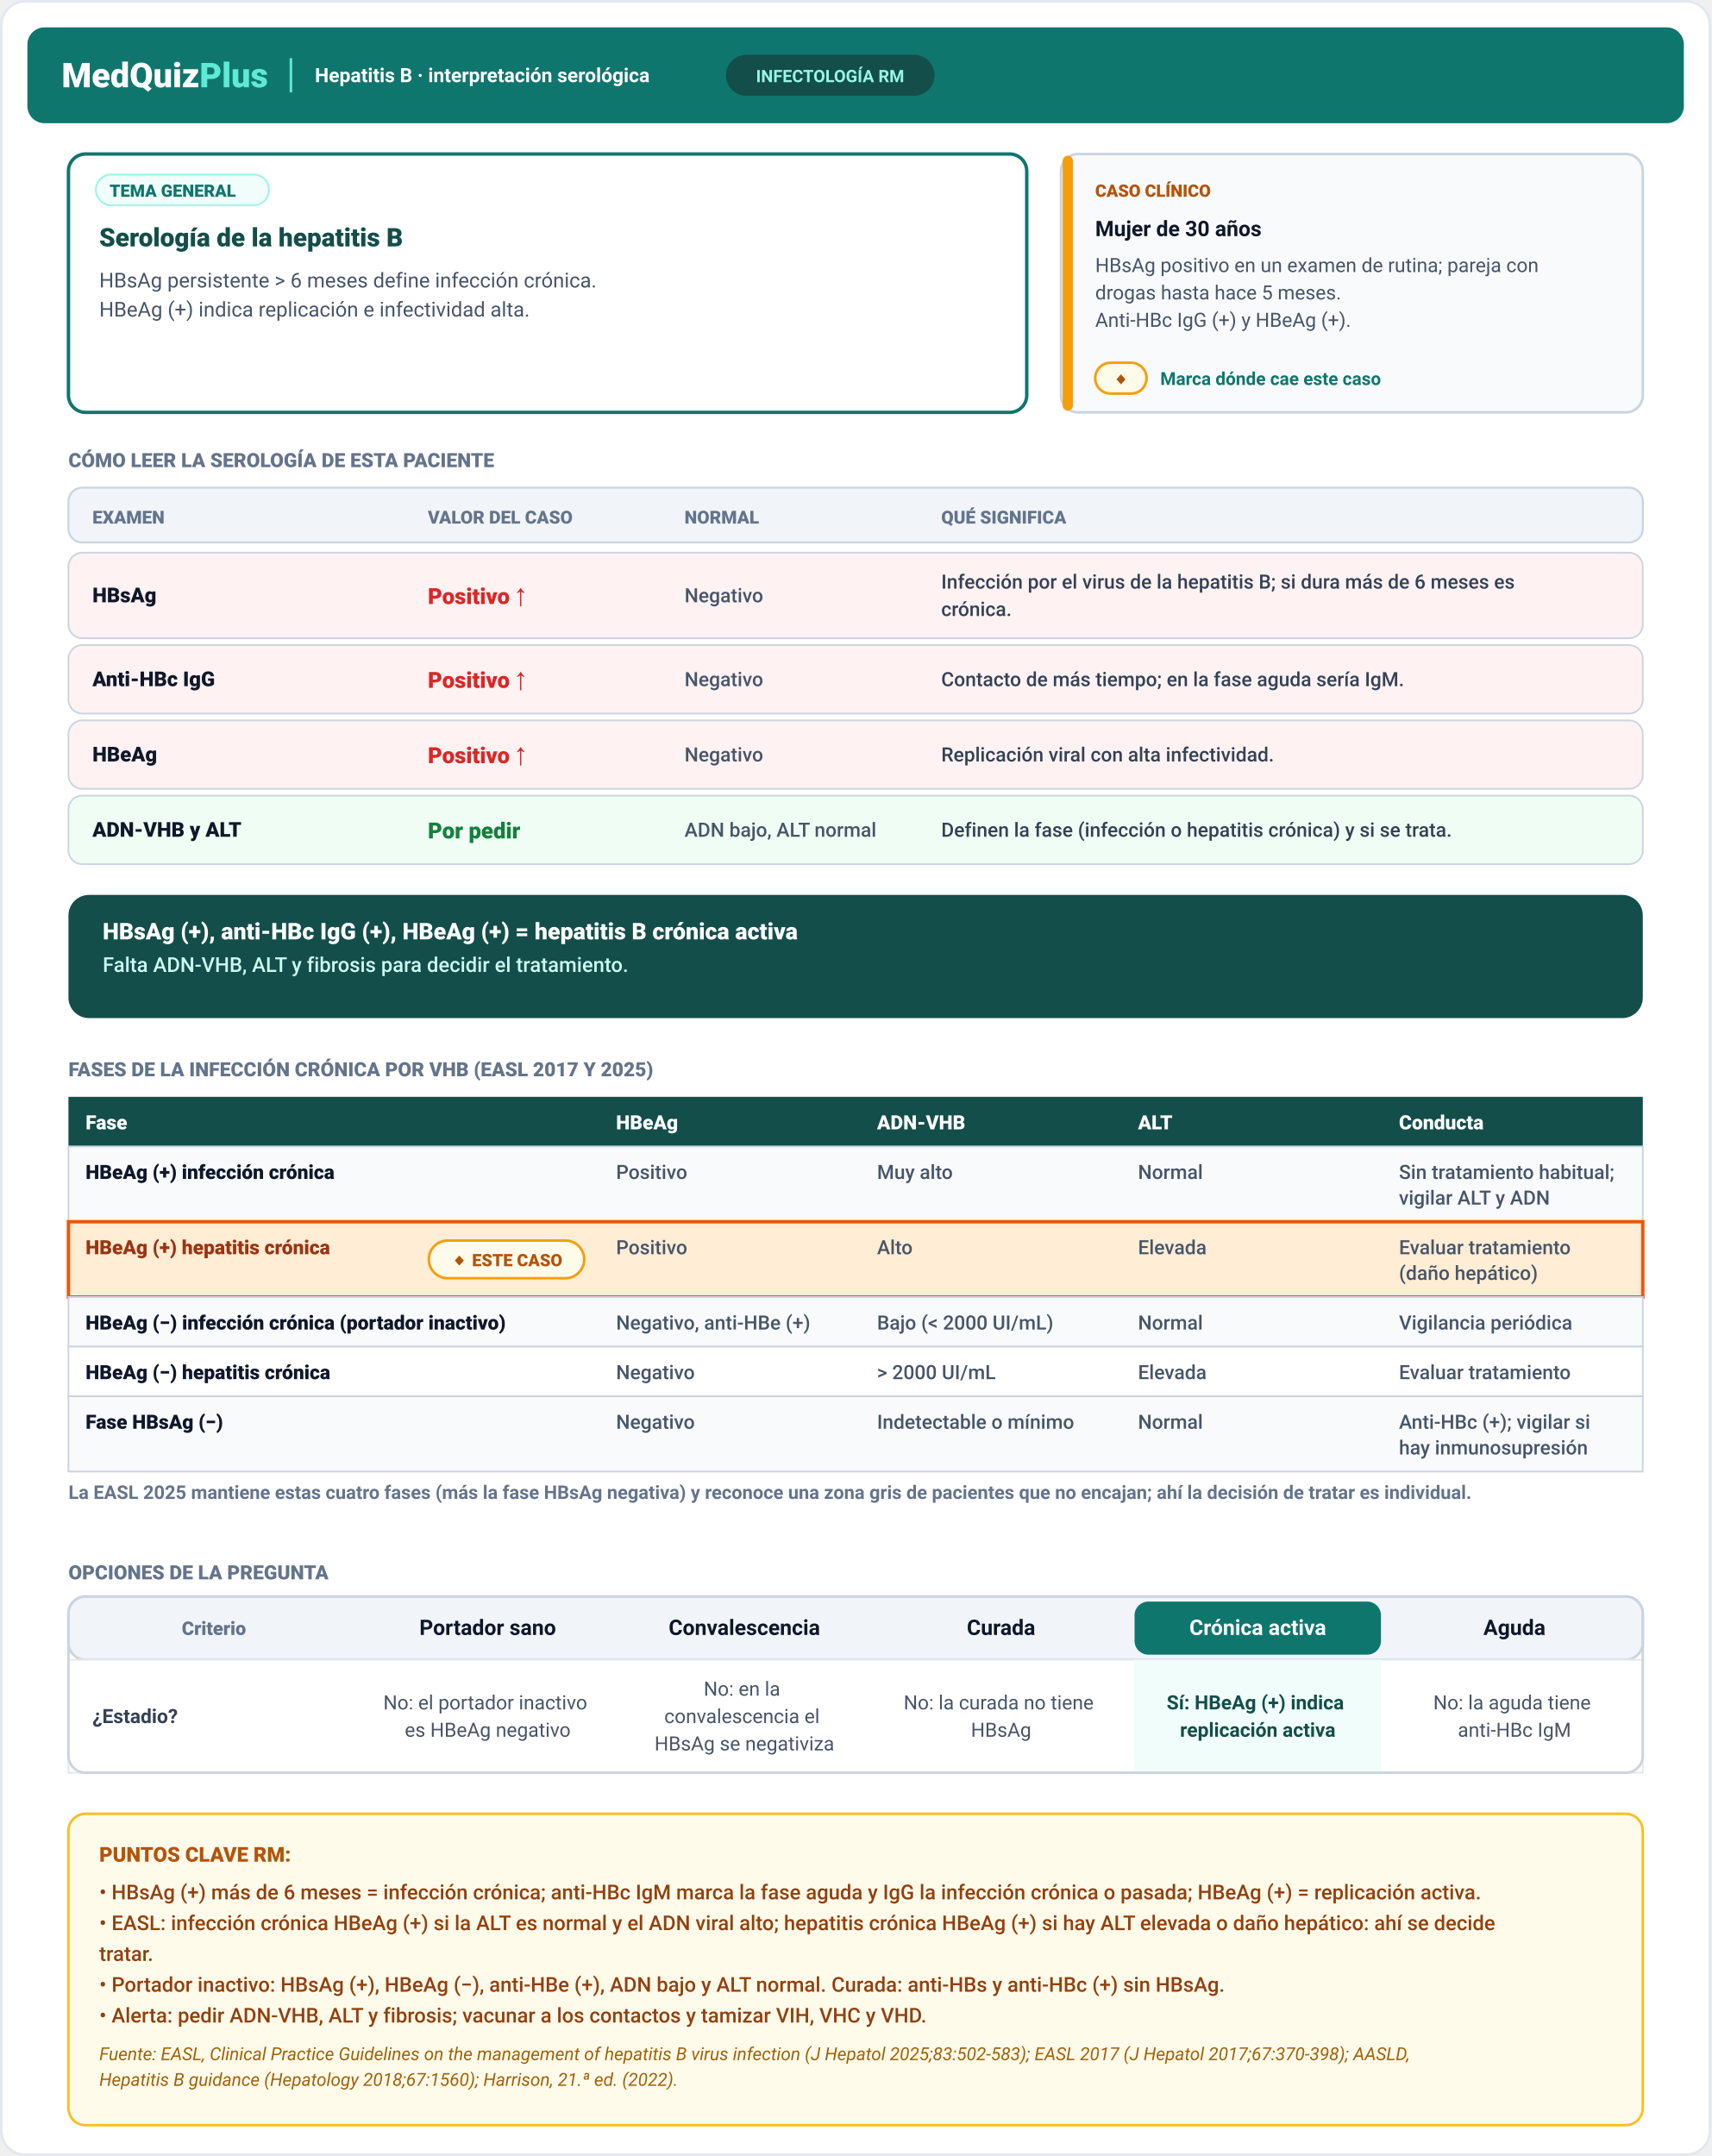
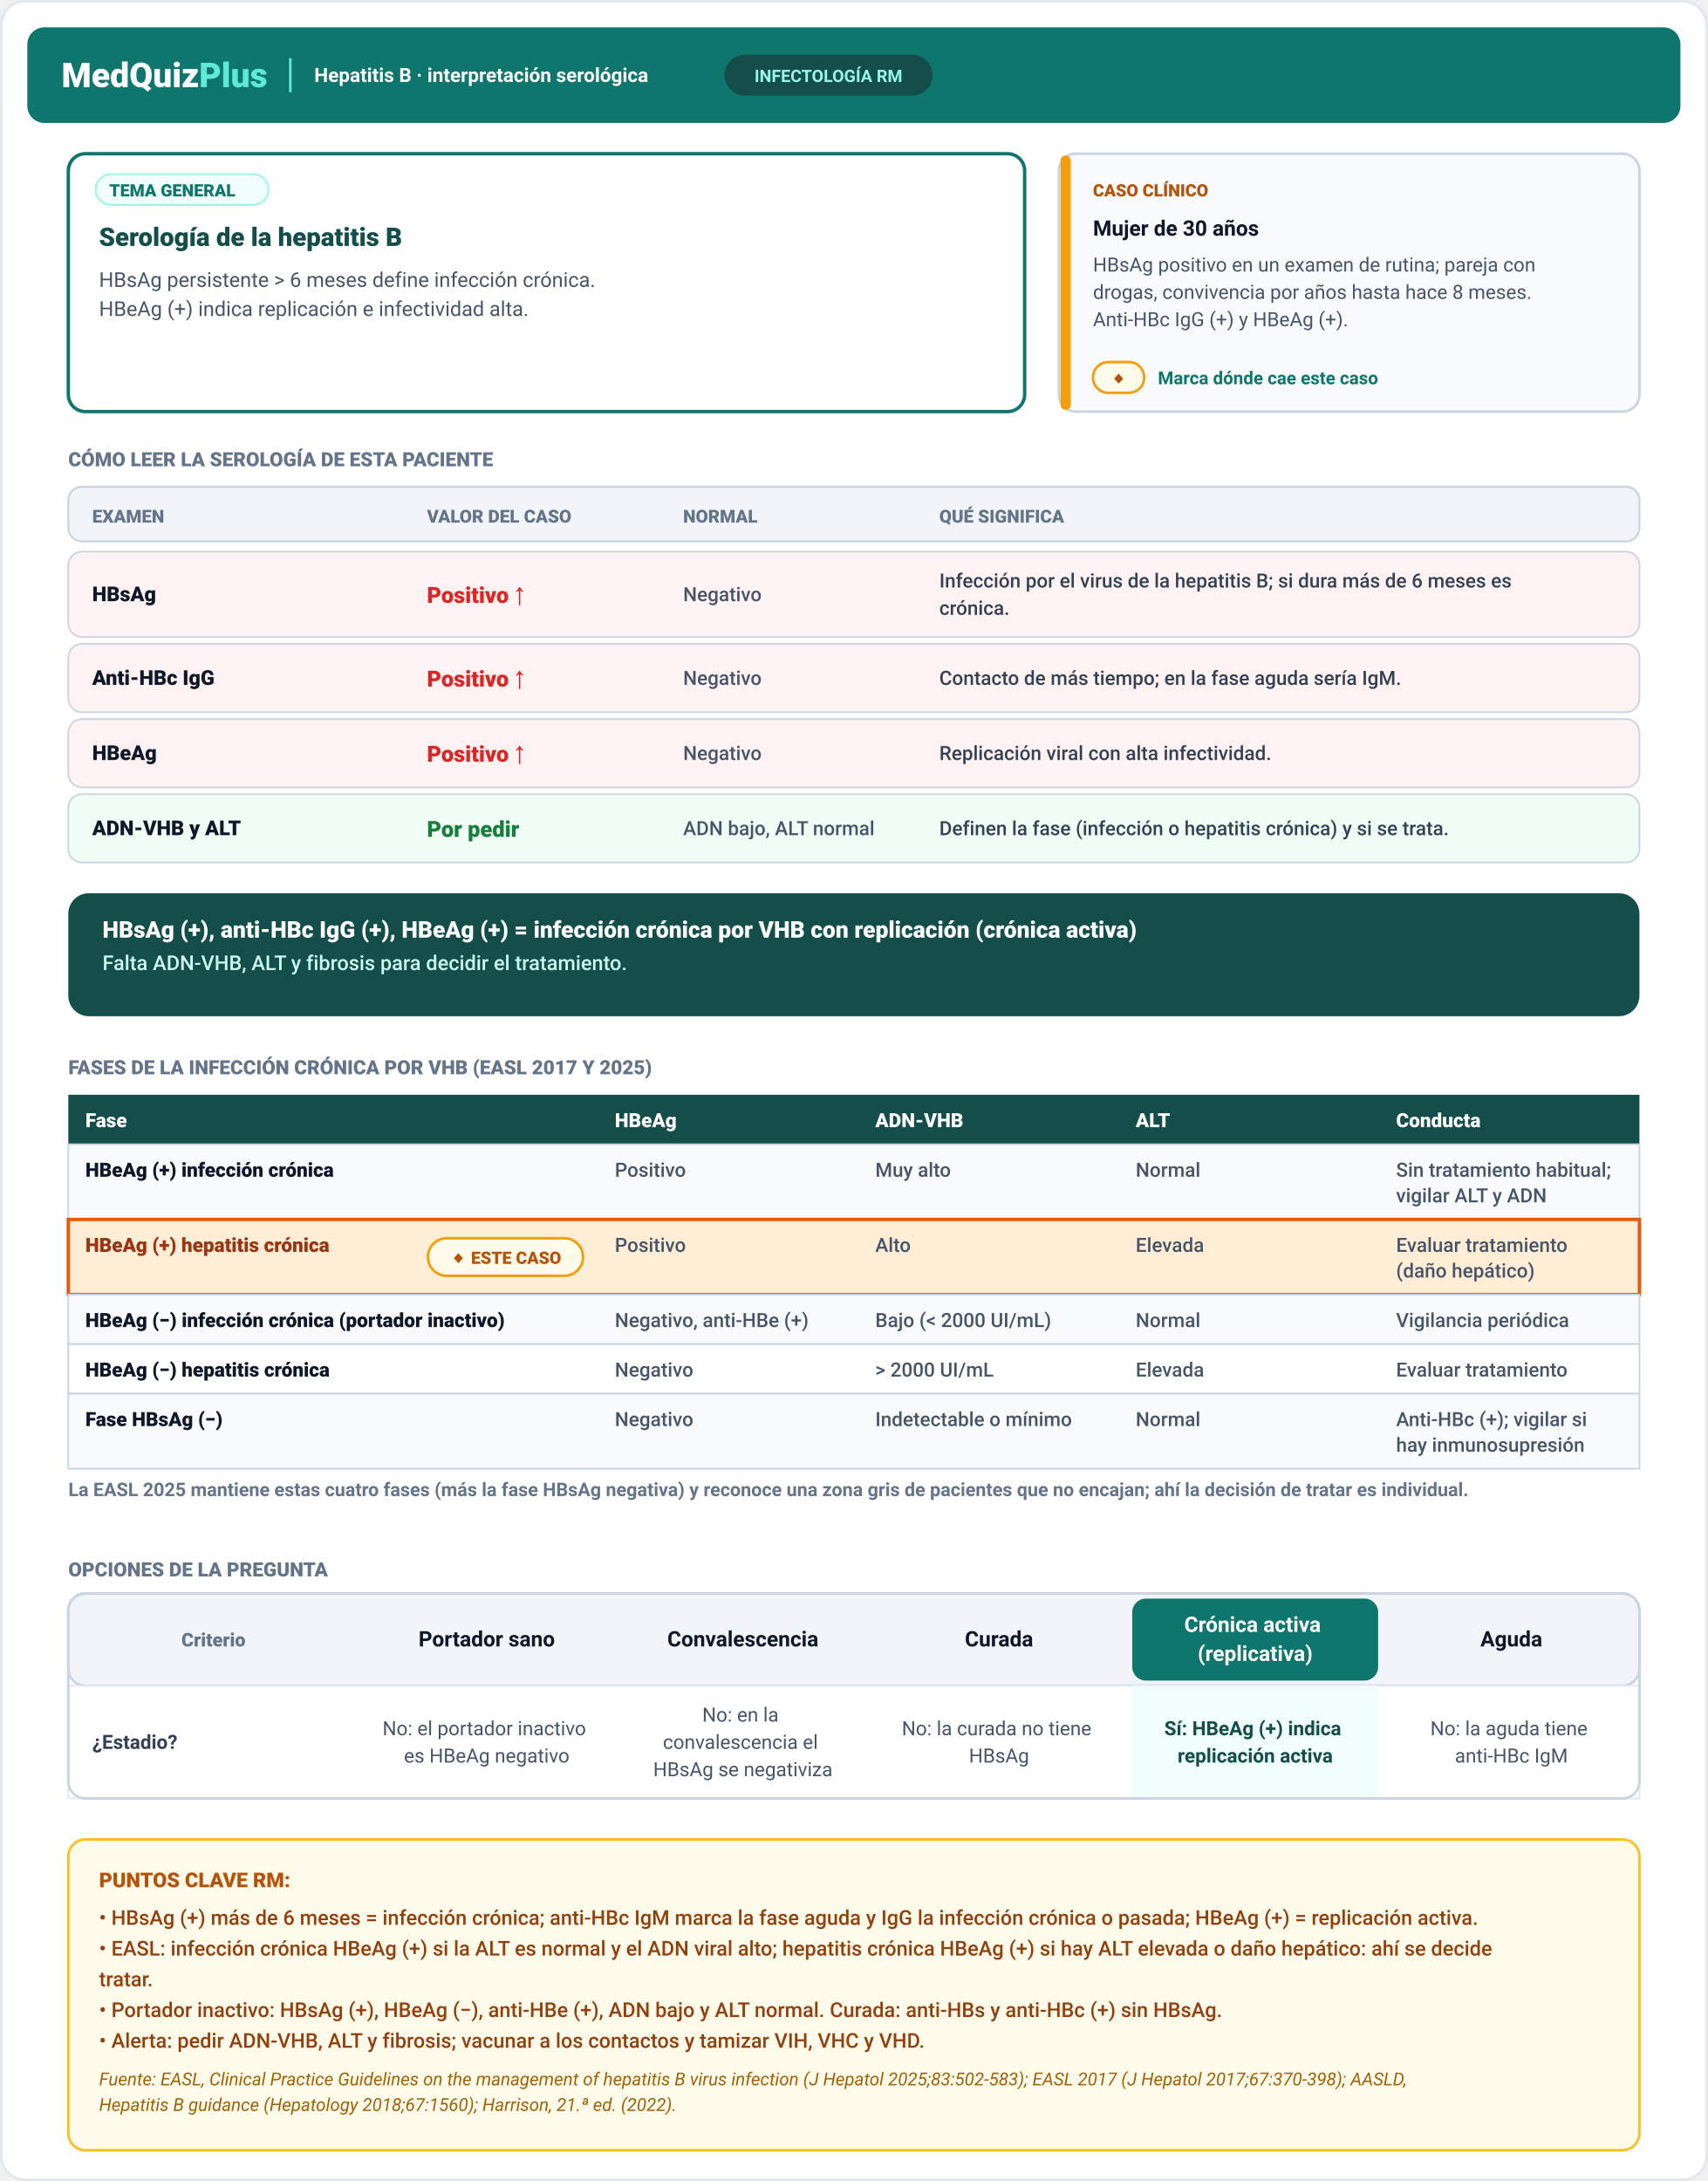
- <svg xmlns="http://www.w3.org/2000/svg" width="1000" height="1260" viewBox="0 0 1000 1260" font-family="Segoe UI, Roboto, Helvetica, Arial, sans-serif" role="img" aria-label="HBsAg, anti-HBc IgG y HBeAg positivos: hepatitis B crónica con replicación activa">
-   <rect x="0.75" y="0.75" width="998.5" height="1258.5" rx="14" fill="#ffffff" stroke="#e2e8f0" stroke-width="1.5" />
+ <svg xmlns="http://www.w3.org/2000/svg" width="1000" height="1277" viewBox="0 0 1000 1277" font-family="Segoe UI, Roboto, Helvetica, Arial, sans-serif" role="img" aria-label="HBsAg, anti-HBc IgG y HBeAg positivos: hepatitis B crónica con replicación activa">
+   <rect x="0.75" y="0.75" width="998.5" height="1275.5" rx="14" fill="#ffffff" stroke="#e2e8f0" stroke-width="1.5" />
  <rect x="16.0" y="16.0" width="968.0" height="56.0" rx="10" fill="#0f766e" stroke="none" stroke-width="1.5" />
  <text x="36" y="51.0" font-size="20" font-weight="800" fill="#ffffff">MedQuiz<tspan fill="#5eead4">Plus</tspan>
  </text>
  <line x1="170.0" y1="34.0" x2="170.0" y2="54.0" stroke="#5eead4" stroke-width="1.5" />
  <text x="184.0" y="48.0" font-size="11.5" font-weight="700" font-style="normal" fill="#ffffff" text-anchor="start" data-max="542">
    <tspan x="184.0" dy="0">Hepatitis B · interpretación serológica</tspan>
  </text>
  <rect x="424.2" y="32.0" width="121.9" height="24.0" rx="12" fill="#134e4a" stroke="none" stroke-width="1.5" />
  <text x="485.1" y="48.0" font-size="10" font-weight="700" font-style="normal" fill="#99f6e4" text-anchor="middle" data-max="106">
    <tspan x="485.1" dy="0">INFECTOLOGÍA RM</tspan>
  </text>
  <rect x="40.0" y="90.0" width="560.0" height="151.0" rx="10" fill="#ffffff" stroke="#0f766e" stroke-width="2" />
  <rect x="56.0" y="102.0" width="101.2" height="18.0" rx="9" fill="#f0fdfa" stroke="#99f6e4" stroke-width="1" />
  <text x="64.0" y="115.0" font-size="10" font-weight="800" font-style="normal" fill="#0f766e" text-anchor="start" data-max="0">
    <tspan x="64.0" dy="0">TEMA GENERAL</tspan>
  </text>
  <text x="58.0" y="144.0" font-size="15" font-weight="800" font-style="normal" fill="#134e4a" text-anchor="start" data-max="524">
    <tspan x="58.0" dy="0">Serología de la hepatitis B</tspan>
  </text>
  <text x="58.0" y="168.0" font-size="12" font-weight="400" font-style="normal" fill="#475569" text-anchor="start" data-max="524">
    <tspan x="58.0" dy="0">HBsAg persistente &gt; 6 meses define infección crónica.</tspan>
    <tspan x="58.0" dy="17">HBeAg (+) indica replicación e infectividad alta.</tspan>
  </text>
  <rect x="620.0" y="90.0" width="340.0" height="151.0" rx="10" fill="#f8fafc" stroke="#cbd5e1" stroke-width="1.5" />
  <rect x="621.0" y="91.0" width="6.0" height="149.0" rx="3" fill="#f59e0b" stroke="none" stroke-width="1.5" />
  <text x="640.0" y="115.0" font-size="10" font-weight="800" font-style="normal" fill="#b45309" text-anchor="start" data-max="0">
    <tspan x="640.0" dy="0">CASO CLÍNICO</tspan>
  </text>
  <text x="640.0" y="138.0" font-size="12.5" font-weight="700" font-style="normal" fill="#0f172a" text-anchor="start" data-max="304">
    <tspan x="640.0" dy="0">Mujer de 30 años</tspan>
  </text>
  <text x="640.0" y="159.0" font-size="11.5" font-weight="400" font-style="normal" fill="#475569" text-anchor="start" data-max="304">
    <tspan x="640.0" dy="0">HBsAg positivo en un examen de rutina; pareja con</tspan>
-     <tspan x="640.0" dy="16">drogas hasta hace 5 meses.</tspan>
+     <tspan x="640.0" dy="16">drogas, convivencia por años hasta hace 8 meses.</tspan>
    <tspan x="640.0" dy="16">Anti-HBc IgG (+) y HBeAg (+).</tspan>
  </text>
  <rect x="640.0" y="212.0" width="30.0" height="18.0" rx="9" fill="#fffbeb" stroke="#f59e0b" stroke-width="1.5" />
  <text x="655.0" y="225.0" font-size="10" font-weight="800" font-style="normal" fill="#b45309" text-anchor="middle" data-max="0">
    <tspan x="655.0" dy="0">◆</tspan>
  </text>
  <text x="678.0" y="225.0" font-size="10.5" font-weight="700" font-style="normal" fill="#0f766e" text-anchor="start" data-max="260">
    <tspan x="678.0" dy="0">Marca dónde cae este caso</tspan>
  </text>
  <text x="40.0" y="273.0" font-size="11.5" font-weight="800" font-style="normal" fill="#64748b" text-anchor="start" data-max="900">
    <tspan x="40.0" dy="0">CÓMO LEER LA SEROLOGÍA DE ESTA PACIENTE</tspan>
  </text>
  <rect x="40.0" y="285.0" width="920.0" height="32.0" rx="8" fill="#f1f5f9" stroke="#cbd5e1" stroke-width="1.2" />
  <text x="54.0" y="306.0" font-size="10.5" font-weight="800" font-style="normal" fill="#64748b" text-anchor="start" data-max="180">
    <tspan x="54.0" dy="0">EXAMEN</tspan>
  </text>
  <text x="250.0" y="306.0" font-size="10.5" font-weight="800" font-style="normal" fill="#64748b" text-anchor="start" data-max="130">
    <tspan x="250.0" dy="0">VALOR DEL CASO</tspan>
  </text>
  <text x="400.0" y="306.0" font-size="10.5" font-weight="800" font-style="normal" fill="#64748b" text-anchor="start" data-max="130">
    <tspan x="400.0" dy="0">NORMAL</tspan>
  </text>
  <text x="550.0" y="306.0" font-size="10.5" font-weight="800" font-style="normal" fill="#64748b" text-anchor="start" data-max="400">
    <tspan x="550.0" dy="0">QUÉ SIGNIFICA</tspan>
  </text>
  <rect x="40.0" y="323.0" width="920.0" height="50.0" rx="8" fill="#fef2f2" stroke="#cbd5e1" stroke-width="1" />
  <text x="54.0" y="352.0" font-size="12" font-weight="800" font-style="normal" fill="#0f172a" text-anchor="start" data-max="176">
    <tspan x="54.0" dy="0">HBsAg</tspan>
  </text>
  <text x="250.0" y="353.0" font-size="13" font-weight="800" font-style="normal" fill="#dc2626" text-anchor="start" data-max="134">
    <tspan x="250.0" dy="0">Positivo  ↑</tspan>
  </text>
  <text x="400.0" y="352.0" font-size="11.5" font-weight="500" font-style="normal" fill="#475569" text-anchor="start" data-max="134">
    <tspan x="400.0" dy="0">Negativo</tspan>
  </text>
  <text x="550.0" y="344.0" font-size="11.5" font-weight="500" font-style="normal" fill="#334155" text-anchor="start" data-max="396">
    <tspan x="550.0" dy="0">Infección por el virus de la hepatitis B; si dura más de 6 meses es</tspan>
    <tspan x="550.0" dy="16">crónica.</tspan>
  </text>
  <rect x="40.0" y="377.0" width="920.0" height="40.0" rx="8" fill="#fef2f2" stroke="#cbd5e1" stroke-width="1" />
  <text x="54.0" y="401.0" font-size="12" font-weight="800" font-style="normal" fill="#0f172a" text-anchor="start" data-max="176">
    <tspan x="54.0" dy="0">Anti-HBc IgG</tspan>
  </text>
  <text x="250.0" y="402.0" font-size="13" font-weight="800" font-style="normal" fill="#dc2626" text-anchor="start" data-max="134">
    <tspan x="250.0" dy="0">Positivo  ↑</tspan>
  </text>
  <text x="400.0" y="401.0" font-size="11.5" font-weight="500" font-style="normal" fill="#475569" text-anchor="start" data-max="134">
    <tspan x="400.0" dy="0">Negativo</tspan>
  </text>
  <text x="550.0" y="401.0" font-size="11.5" font-weight="500" font-style="normal" fill="#334155" text-anchor="start" data-max="396">
    <tspan x="550.0" dy="0">Contacto de más tiempo; en la fase aguda sería IgM.</tspan>
  </text>
  <rect x="40.0" y="421.0" width="920.0" height="40.0" rx="8" fill="#fef2f2" stroke="#cbd5e1" stroke-width="1" />
  <text x="54.0" y="445.0" font-size="12" font-weight="800" font-style="normal" fill="#0f172a" text-anchor="start" data-max="176">
    <tspan x="54.0" dy="0">HBeAg</tspan>
  </text>
  <text x="250.0" y="446.0" font-size="13" font-weight="800" font-style="normal" fill="#dc2626" text-anchor="start" data-max="134">
    <tspan x="250.0" dy="0">Positivo  ↑</tspan>
  </text>
  <text x="400.0" y="445.0" font-size="11.5" font-weight="500" font-style="normal" fill="#475569" text-anchor="start" data-max="134">
    <tspan x="400.0" dy="0">Negativo</tspan>
  </text>
  <text x="550.0" y="445.0" font-size="11.5" font-weight="500" font-style="normal" fill="#334155" text-anchor="start" data-max="396">
    <tspan x="550.0" dy="0">Replicación viral con alta infectividad.</tspan>
  </text>
  <rect x="40.0" y="465.0" width="920.0" height="40.0" rx="8" fill="#f0fdf4" stroke="#cbd5e1" stroke-width="1" />
  <text x="54.0" y="489.0" font-size="12" font-weight="800" font-style="normal" fill="#0f172a" text-anchor="start" data-max="176">
    <tspan x="54.0" dy="0">ADN-VHB y ALT</tspan>
  </text>
  <text x="250.0" y="490.0" font-size="13" font-weight="800" font-style="normal" fill="#15803d" text-anchor="start" data-max="134">
    <tspan x="250.0" dy="0">Por pedir</tspan>
  </text>
  <text x="400.0" y="489.0" font-size="11.5" font-weight="500" font-style="normal" fill="#475569" text-anchor="start" data-max="134">
    <tspan x="400.0" dy="0">ADN bajo, ALT normal</tspan>
  </text>
  <text x="550.0" y="489.0" font-size="11.5" font-weight="500" font-style="normal" fill="#334155" text-anchor="start" data-max="396">
    <tspan x="550.0" dy="0">Definen la fase (infección o hepatitis crónica) y si se trata.</tspan>
  </text>
  <rect x="40.0" y="523.0" width="920.0" height="72.0" rx="12" fill="#134e4a" stroke="none" stroke-width="1.5" />
  <text x="60.0" y="549.0" font-size="13.5" font-weight="800" font-style="normal" fill="#ffffff" text-anchor="start" data-max="880">
-     <tspan x="60.0" dy="0">HBsAg (+), anti-HBc IgG (+), HBeAg (+) = hepatitis B crónica activa</tspan>
+     <tspan x="60.0" dy="0">HBsAg (+), anti-HBc IgG (+), HBeAg (+) = infección crónica por VHB con replicación (crónica activa)</tspan>
  </text>
  <text x="60.0" y="568.0" font-size="12" font-weight="500" font-style="normal" fill="#ccfbf1" text-anchor="start" data-max="880">
    <tspan x="60.0" dy="0">Falta ADN-VHB, ALT y fibrosis para decidir el tratamiento.</tspan>
  </text>
  <text x="40.0" y="629.0" font-size="11.5" font-weight="800" font-style="normal" fill="#64748b" text-anchor="start" data-max="900">
    <tspan x="40.0" dy="0">FASES DE LA INFECCIÓN CRÓNICA POR VHB (EASL 2017 Y 2025)</tspan>
  </text>
  <rect x="40.0" y="641.0" width="920.0" height="29.0" rx="0" fill="#134e4a" stroke="none" stroke-width="1.5" />
  <text x="50.0" y="660.0" font-size="11.5" font-weight="800" font-style="normal" fill="#ffffff" text-anchor="start" data-max="294">
    <tspan x="50.0" dy="0">Fase</tspan>
  </text>
  <text x="360.0" y="660.0" font-size="11.5" font-weight="800" font-style="normal" fill="#ffffff" text-anchor="start" data-max="136">
    <tspan x="360.0" dy="0">HBeAg</tspan>
  </text>
  <text x="512.5" y="660.0" font-size="11.5" font-weight="800" font-style="normal" fill="#ffffff" text-anchor="start" data-max="136">
    <tspan x="512.5" dy="0">ADN-VHB</tspan>
  </text>
  <text x="665.0" y="660.0" font-size="11.5" font-weight="800" font-style="normal" fill="#ffffff" text-anchor="start" data-max="136">
    <tspan x="665.0" dy="0">ALT</tspan>
  </text>
  <text x="817.5" y="660.0" font-size="11.5" font-weight="800" font-style="normal" fill="#ffffff" text-anchor="start" data-max="136">
    <tspan x="817.5" dy="0">Conducta</tspan>
  </text>
  <rect x="40.0" y="670.0" width="920.0" height="44.0" rx="0" fill="#f8fafc" stroke="#cbd5e1" stroke-width="1" />
  <text x="50.0" y="689.0" font-size="11.5" font-weight="800" font-style="normal" fill="#0f172a" text-anchor="start" data-max="294">
    <tspan x="50.0" dy="0">HBeAg (+) infección crónica</tspan>
  </text>
  <text x="360.0" y="689.0" font-size="11.5" font-weight="500" font-style="normal" fill="#475569" text-anchor="start" data-max="136">
    <tspan x="360.0" dy="0">Positivo</tspan>
  </text>
  <text x="512.5" y="689.0" font-size="11.5" font-weight="500" font-style="normal" fill="#475569" text-anchor="start" data-max="136">
    <tspan x="512.5" dy="0">Muy alto</tspan>
  </text>
  <text x="665.0" y="689.0" font-size="11.5" font-weight="500" font-style="normal" fill="#475569" text-anchor="start" data-max="136">
    <tspan x="665.0" dy="0">Normal</tspan>
  </text>
  <text x="817.5" y="689.0" font-size="11.5" font-weight="500" font-style="normal" fill="#475569" text-anchor="start" data-max="136">
    <tspan x="817.5" dy="0">Sin tratamiento habitual;</tspan>
    <tspan x="817.5" dy="15">vigilar ALT y ADN</tspan>
  </text>
  <rect x="40.0" y="714.0" width="920.0" height="44.0" rx="0" fill="#ffedd5" stroke="#ea580c" stroke-width="2" />
  <text x="50.0" y="733.0" font-size="11.5" font-weight="800" font-style="normal" fill="#9a3412" text-anchor="start" data-max="294">
    <tspan x="50.0" dy="0">HBeAg (+) hepatitis crónica</tspan>
  </text>
  <text x="360.0" y="733.0" font-size="11.5" font-weight="500" font-style="normal" fill="#475569" text-anchor="start" data-max="136">
    <tspan x="360.0" dy="0">Positivo</tspan>
  </text>
  <text x="512.5" y="733.0" font-size="11.5" font-weight="500" font-style="normal" fill="#475569" text-anchor="start" data-max="136">
    <tspan x="512.5" dy="0">Alto</tspan>
  </text>
  <text x="665.0" y="733.0" font-size="11.5" font-weight="500" font-style="normal" fill="#475569" text-anchor="start" data-max="136">
    <tspan x="665.0" dy="0">Elevada</tspan>
  </text>
  <text x="817.5" y="733.0" font-size="11.5" font-weight="500" font-style="normal" fill="#475569" text-anchor="start" data-max="136">
    <tspan x="817.5" dy="0">Evaluar tratamiento</tspan>
    <tspan x="817.5" dy="15">(daño hepático)</tspan>
  </text>
  <rect x="250.6" y="725.0" width="90.8" height="22.0" rx="11" fill="#fffbeb" stroke="#f59e0b" stroke-width="1.5" />
  <text x="296.0" y="740.0" font-size="10" font-weight="800" font-style="normal" fill="#b45309" text-anchor="middle" data-max="0">
    <tspan x="296.0" dy="0">◆ ESTE CASO</tspan>
  </text>
  <rect x="40.0" y="758.0" width="920.0" height="29.0" rx="0" fill="#f8fafc" stroke="#cbd5e1" stroke-width="1" />
  <text x="50.0" y="777.0" font-size="11.5" font-weight="800" font-style="normal" fill="#0f172a" text-anchor="start" data-max="294">
    <tspan x="50.0" dy="0">HBeAg (−) infección crónica (portador inactivo)</tspan>
  </text>
  <text x="360.0" y="777.0" font-size="11.5" font-weight="500" font-style="normal" fill="#475569" text-anchor="start" data-max="136">
    <tspan x="360.0" dy="0">Negativo, anti-HBe (+)</tspan>
  </text>
  <text x="512.5" y="777.0" font-size="11.5" font-weight="500" font-style="normal" fill="#475569" text-anchor="start" data-max="136">
    <tspan x="512.5" dy="0">Bajo (&lt; 2000 UI/mL)</tspan>
  </text>
  <text x="665.0" y="777.0" font-size="11.5" font-weight="500" font-style="normal" fill="#475569" text-anchor="start" data-max="136">
    <tspan x="665.0" dy="0">Normal</tspan>
  </text>
  <text x="817.5" y="777.0" font-size="11.5" font-weight="500" font-style="normal" fill="#475569" text-anchor="start" data-max="136">
    <tspan x="817.5" dy="0">Vigilancia periódica</tspan>
  </text>
  <rect x="40.0" y="787.0" width="920.0" height="29.0" rx="0" fill="#ffffff" stroke="#cbd5e1" stroke-width="1" />
  <text x="50.0" y="806.0" font-size="11.5" font-weight="800" font-style="normal" fill="#0f172a" text-anchor="start" data-max="294">
    <tspan x="50.0" dy="0">HBeAg (−) hepatitis crónica</tspan>
  </text>
  <text x="360.0" y="806.0" font-size="11.5" font-weight="500" font-style="normal" fill="#475569" text-anchor="start" data-max="136">
    <tspan x="360.0" dy="0">Negativo</tspan>
  </text>
  <text x="512.5" y="806.0" font-size="11.5" font-weight="500" font-style="normal" fill="#475569" text-anchor="start" data-max="136">
    <tspan x="512.5" dy="0">&gt; 2000 UI/mL</tspan>
  </text>
  <text x="665.0" y="806.0" font-size="11.5" font-weight="500" font-style="normal" fill="#475569" text-anchor="start" data-max="136">
    <tspan x="665.0" dy="0">Elevada</tspan>
  </text>
  <text x="817.5" y="806.0" font-size="11.5" font-weight="500" font-style="normal" fill="#475569" text-anchor="start" data-max="136">
    <tspan x="817.5" dy="0">Evaluar tratamiento</tspan>
  </text>
  <rect x="40.0" y="816.0" width="920.0" height="44.0" rx="0" fill="#f8fafc" stroke="#cbd5e1" stroke-width="1" />
  <text x="50.0" y="835.0" font-size="11.5" font-weight="800" font-style="normal" fill="#0f172a" text-anchor="start" data-max="294">
    <tspan x="50.0" dy="0">Fase HBsAg (−)</tspan>
  </text>
  <text x="360.0" y="835.0" font-size="11.5" font-weight="500" font-style="normal" fill="#475569" text-anchor="start" data-max="136">
    <tspan x="360.0" dy="0">Negativo</tspan>
  </text>
  <text x="512.5" y="835.0" font-size="11.5" font-weight="500" font-style="normal" fill="#475569" text-anchor="start" data-max="136">
    <tspan x="512.5" dy="0">Indetectable o mínimo</tspan>
  </text>
  <text x="665.0" y="835.0" font-size="11.5" font-weight="500" font-style="normal" fill="#475569" text-anchor="start" data-max="136">
    <tspan x="665.0" dy="0">Normal</tspan>
  </text>
  <text x="817.5" y="835.0" font-size="11.5" font-weight="500" font-style="normal" fill="#475569" text-anchor="start" data-max="136">
    <tspan x="817.5" dy="0">Anti-HBc (+); vigilar si</tspan>
    <tspan x="817.5" dy="15">hay inmunosupresión</tspan>
  </text>
  <text x="40.0" y="876.0" font-size="11" font-weight="600" font-style="normal" fill="#64748b" text-anchor="start" data-max="920">
    <tspan x="40.0" dy="0">La EASL 2025 mantiene estas cuatro fases (más la fase HBsAg negativa) y reconoce una zona gris de pacientes que no encajan; ahí la decisión de tratar es individual.</tspan>
  </text>
  <text x="40.0" y="923.0" font-size="11.5" font-weight="800" font-style="normal" fill="#64748b" text-anchor="start" data-max="900">
    <tspan x="40.0" dy="0">OPCIONES DE LA PREGUNTA</tspan>
  </text>
-   <rect x="40.0" y="933.0" width="920.0" height="37.0" rx="10" fill="#f1f5f9" stroke="#cbd5e1" stroke-width="1.5" />
-   <text x="125.0" y="955.5" font-size="11" font-weight="800" font-style="normal" fill="#64748b" text-anchor="middle" data-max="154">
+   <rect x="40.0" y="933.0" width="920.0" height="54.0" rx="10" fill="#f1f5f9" stroke="#cbd5e1" stroke-width="1.5" />
+   <text x="125.0" y="964.0" font-size="11" font-weight="800" font-style="normal" fill="#64748b" text-anchor="middle" data-max="154">
    <tspan x="125.0" dy="0">Criterio</tspan>
  </text>
-   <text x="285.0" y="955.5" font-size="12.5" font-weight="700" font-style="normal" fill="#0f172a" text-anchor="middle" data-max="130">
+   <text x="285.0" y="964.0" font-size="12.5" font-weight="700" font-style="normal" fill="#0f172a" text-anchor="middle" data-max="130">
    <tspan x="285.0" dy="0">Portador sano</tspan>
  </text>
-   <text x="435.0" y="955.5" font-size="12.5" font-weight="700" font-style="normal" fill="#0f172a" text-anchor="middle" data-max="130">
+   <text x="435.0" y="964.0" font-size="12.5" font-weight="700" font-style="normal" fill="#0f172a" text-anchor="middle" data-max="130">
    <tspan x="435.0" dy="0">Convalescencia</tspan>
  </text>
-   <text x="585.0" y="955.5" font-size="12.5" font-weight="700" font-style="normal" fill="#0f172a" text-anchor="middle" data-max="130">
+   <text x="585.0" y="964.0" font-size="12.5" font-weight="700" font-style="normal" fill="#0f172a" text-anchor="middle" data-max="130">
    <tspan x="585.0" dy="0">Curada</tspan>
  </text>
-   <rect x="663.0" y="936.0" width="144.0" height="31.0" rx="8" fill="#0f766e" stroke="none" stroke-width="1.5" />
+   <rect x="663.0" y="936.0" width="144.0" height="48.0" rx="8" fill="#0f766e" stroke="none" stroke-width="1.5" />
  <text x="735.0" y="955.5" font-size="12.5" font-weight="700" font-style="normal" fill="#ffffff" text-anchor="middle" data-max="130">
    <tspan x="735.0" dy="0">Crónica activa</tspan>
-   </text>
-   <text x="885.0" y="955.5" font-size="12.5" font-weight="700" font-style="normal" fill="#0f172a" text-anchor="middle" data-max="130">
+     <tspan x="735.0" dy="17">(replicativa)</tspan>
+   </text>
+   <text x="885.0" y="964.0" font-size="12.5" font-weight="700" font-style="normal" fill="#0f172a" text-anchor="middle" data-max="130">
    <tspan x="885.0" dy="0">Aguda</tspan>
  </text>
-   <rect x="40.0" y="970.0" width="920.0" height="66.0" rx="0" fill="#ffffff" stroke="#e2e8f0" stroke-width="1" />
-   <rect x="663.0" y="970.0" width="144.0" height="66.0" rx="0" fill="#f0fdfa" stroke="none" stroke-width="1.5" />
-   <text x="54.0" y="1007.0" font-size="11.5" font-weight="700" font-style="normal" fill="#334155" text-anchor="start" data-max="146">
+   <rect x="40.0" y="987.0" width="920.0" height="66.0" rx="0" fill="#ffffff" stroke="#e2e8f0" stroke-width="1" />
+   <rect x="663.0" y="987.0" width="144.0" height="66.0" rx="0" fill="#f0fdfa" stroke="none" stroke-width="1.5" />
+   <text x="54.0" y="1024.0" font-size="11.5" font-weight="700" font-style="normal" fill="#334155" text-anchor="start" data-max="146">
    <tspan x="54.0" dy="0">¿Estadio?</tspan>
  </text>
-   <text x="285.0" y="999.0" font-size="11.5" font-weight="400" font-style="normal" fill="#475569" text-anchor="middle" data-max="128">
+   <text x="285.0" y="1016.0" font-size="11.5" font-weight="400" font-style="normal" fill="#475569" text-anchor="middle" data-max="128">
    <tspan x="285.0" dy="0">No: el portador inactivo</tspan>
    <tspan x="285.0" dy="16">es HBeAg negativo</tspan>
  </text>
-   <text x="435.0" y="991.0" font-size="11.5" font-weight="400" font-style="normal" fill="#475569" text-anchor="middle" data-max="128">
+   <text x="435.0" y="1008.0" font-size="11.5" font-weight="400" font-style="normal" fill="#475569" text-anchor="middle" data-max="128">
    <tspan x="435.0" dy="0">No: en la</tspan>
    <tspan x="435.0" dy="16">convalescencia el</tspan>
    <tspan x="435.0" dy="16">HBsAg se negativiza</tspan>
  </text>
-   <text x="585.0" y="999.0" font-size="11.5" font-weight="400" font-style="normal" fill="#475569" text-anchor="middle" data-max="128">
+   <text x="585.0" y="1016.0" font-size="11.5" font-weight="400" font-style="normal" fill="#475569" text-anchor="middle" data-max="128">
    <tspan x="585.0" dy="0">No: la curada no tiene</tspan>
    <tspan x="585.0" dy="16">HBsAg</tspan>
  </text>
-   <text x="735.0" y="999.0" font-size="11.5" font-weight="600" font-style="normal" fill="#134e4a" text-anchor="middle" data-max="128">
+   <text x="735.0" y="1016.0" font-size="11.5" font-weight="600" font-style="normal" fill="#134e4a" text-anchor="middle" data-max="128">
    <tspan x="735.0" dy="0">Sí: HBeAg (+) indica</tspan>
    <tspan x="735.0" dy="16">replicación activa</tspan>
  </text>
-   <text x="885.0" y="999.0" font-size="11.5" font-weight="400" font-style="normal" fill="#475569" text-anchor="middle" data-max="128">
+   <text x="885.0" y="1016.0" font-size="11.5" font-weight="400" font-style="normal" fill="#475569" text-anchor="middle" data-max="128">
    <tspan x="885.0" dy="0">No: la aguda tiene</tspan>
    <tspan x="885.0" dy="16">anti-HBc IgM</tspan>
  </text>
-   <rect x="40.0" y="933.0" width="920.0" height="103.0" rx="10" fill="none" stroke="#cbd5e1" stroke-width="1.5" />
-   <rect x="40.0" y="1060.0" width="920.0" height="182.0" rx="10" fill="#fffbeb" stroke="#fbbf24" stroke-width="1.5" />
-   <text x="58.0" y="1088.0" font-size="12" font-weight="800" font-style="normal" fill="#b45309" text-anchor="start" data-max="884">
+   <rect x="40.0" y="933.0" width="920.0" height="120.0" rx="10" fill="none" stroke="#cbd5e1" stroke-width="1.5" />
+   <rect x="40.0" y="1077.0" width="920.0" height="182.0" rx="10" fill="#fffbeb" stroke="#fbbf24" stroke-width="1.5" />
+   <text x="58.0" y="1105.0" font-size="12" font-weight="800" font-style="normal" fill="#b45309" text-anchor="start" data-max="884">
    <tspan x="58.0" dy="0">PUNTOS CLAVE RM:</tspan>
  </text>
-   <text x="58.0" y="1110.0" font-size="12" font-weight="500" font-style="normal" fill="#92400e" text-anchor="start" data-max="884">
+   <text x="58.0" y="1127.0" font-size="12" font-weight="500" font-style="normal" fill="#92400e" text-anchor="start" data-max="884">
    <tspan x="58.0" dy="0">• HBsAg (+) más de 6 meses = infección crónica; anti-HBc IgM marca la fase aguda y IgG la infección crónica o pasada; HBeAg (+) = replicación activa.</tspan>
    <tspan x="58.0" dy="18">• EASL: infección crónica HBeAg (+) si la ALT es normal y el ADN viral alto; hepatitis crónica HBeAg (+) si hay ALT elevada o daño hepático: ahí se decide</tspan>
    <tspan x="58.0" dy="18">   tratar.</tspan>
    <tspan x="58.0" dy="18">• Portador inactivo: HBsAg (+), HBeAg (−), anti-HBe (+), ADN bajo y ALT normal. Curada: anti-HBs y anti-HBc (+) sin HBsAg.</tspan>
    <tspan x="58.0" dy="18">• Alerta: pedir ADN-VHB, ALT y fibrosis; vacunar a los contactos y tamizar VIH, VHC y VHD.</tspan>
  </text>
-   <text x="58.0" y="1204.0" font-size="10.5" font-weight="400" font-style="italic" fill="#a16207" text-anchor="start" data-max="884">
+   <text x="58.0" y="1221.0" font-size="10.5" font-weight="400" font-style="italic" fill="#a16207" text-anchor="start" data-max="884">
    <tspan x="58.0" dy="0">Fuente: EASL, Clinical Practice Guidelines on the management of hepatitis B virus infection (J Hepatol 2025;83:502-583); EASL 2017 (J Hepatol 2017;67:370-398); AASLD,</tspan>
    <tspan x="58.0" dy="15">Hepatitis B guidance (Hepatology 2018;67:1560); Harrison, 21.ª ed. (2022).</tspan>
  </text>
</svg>
